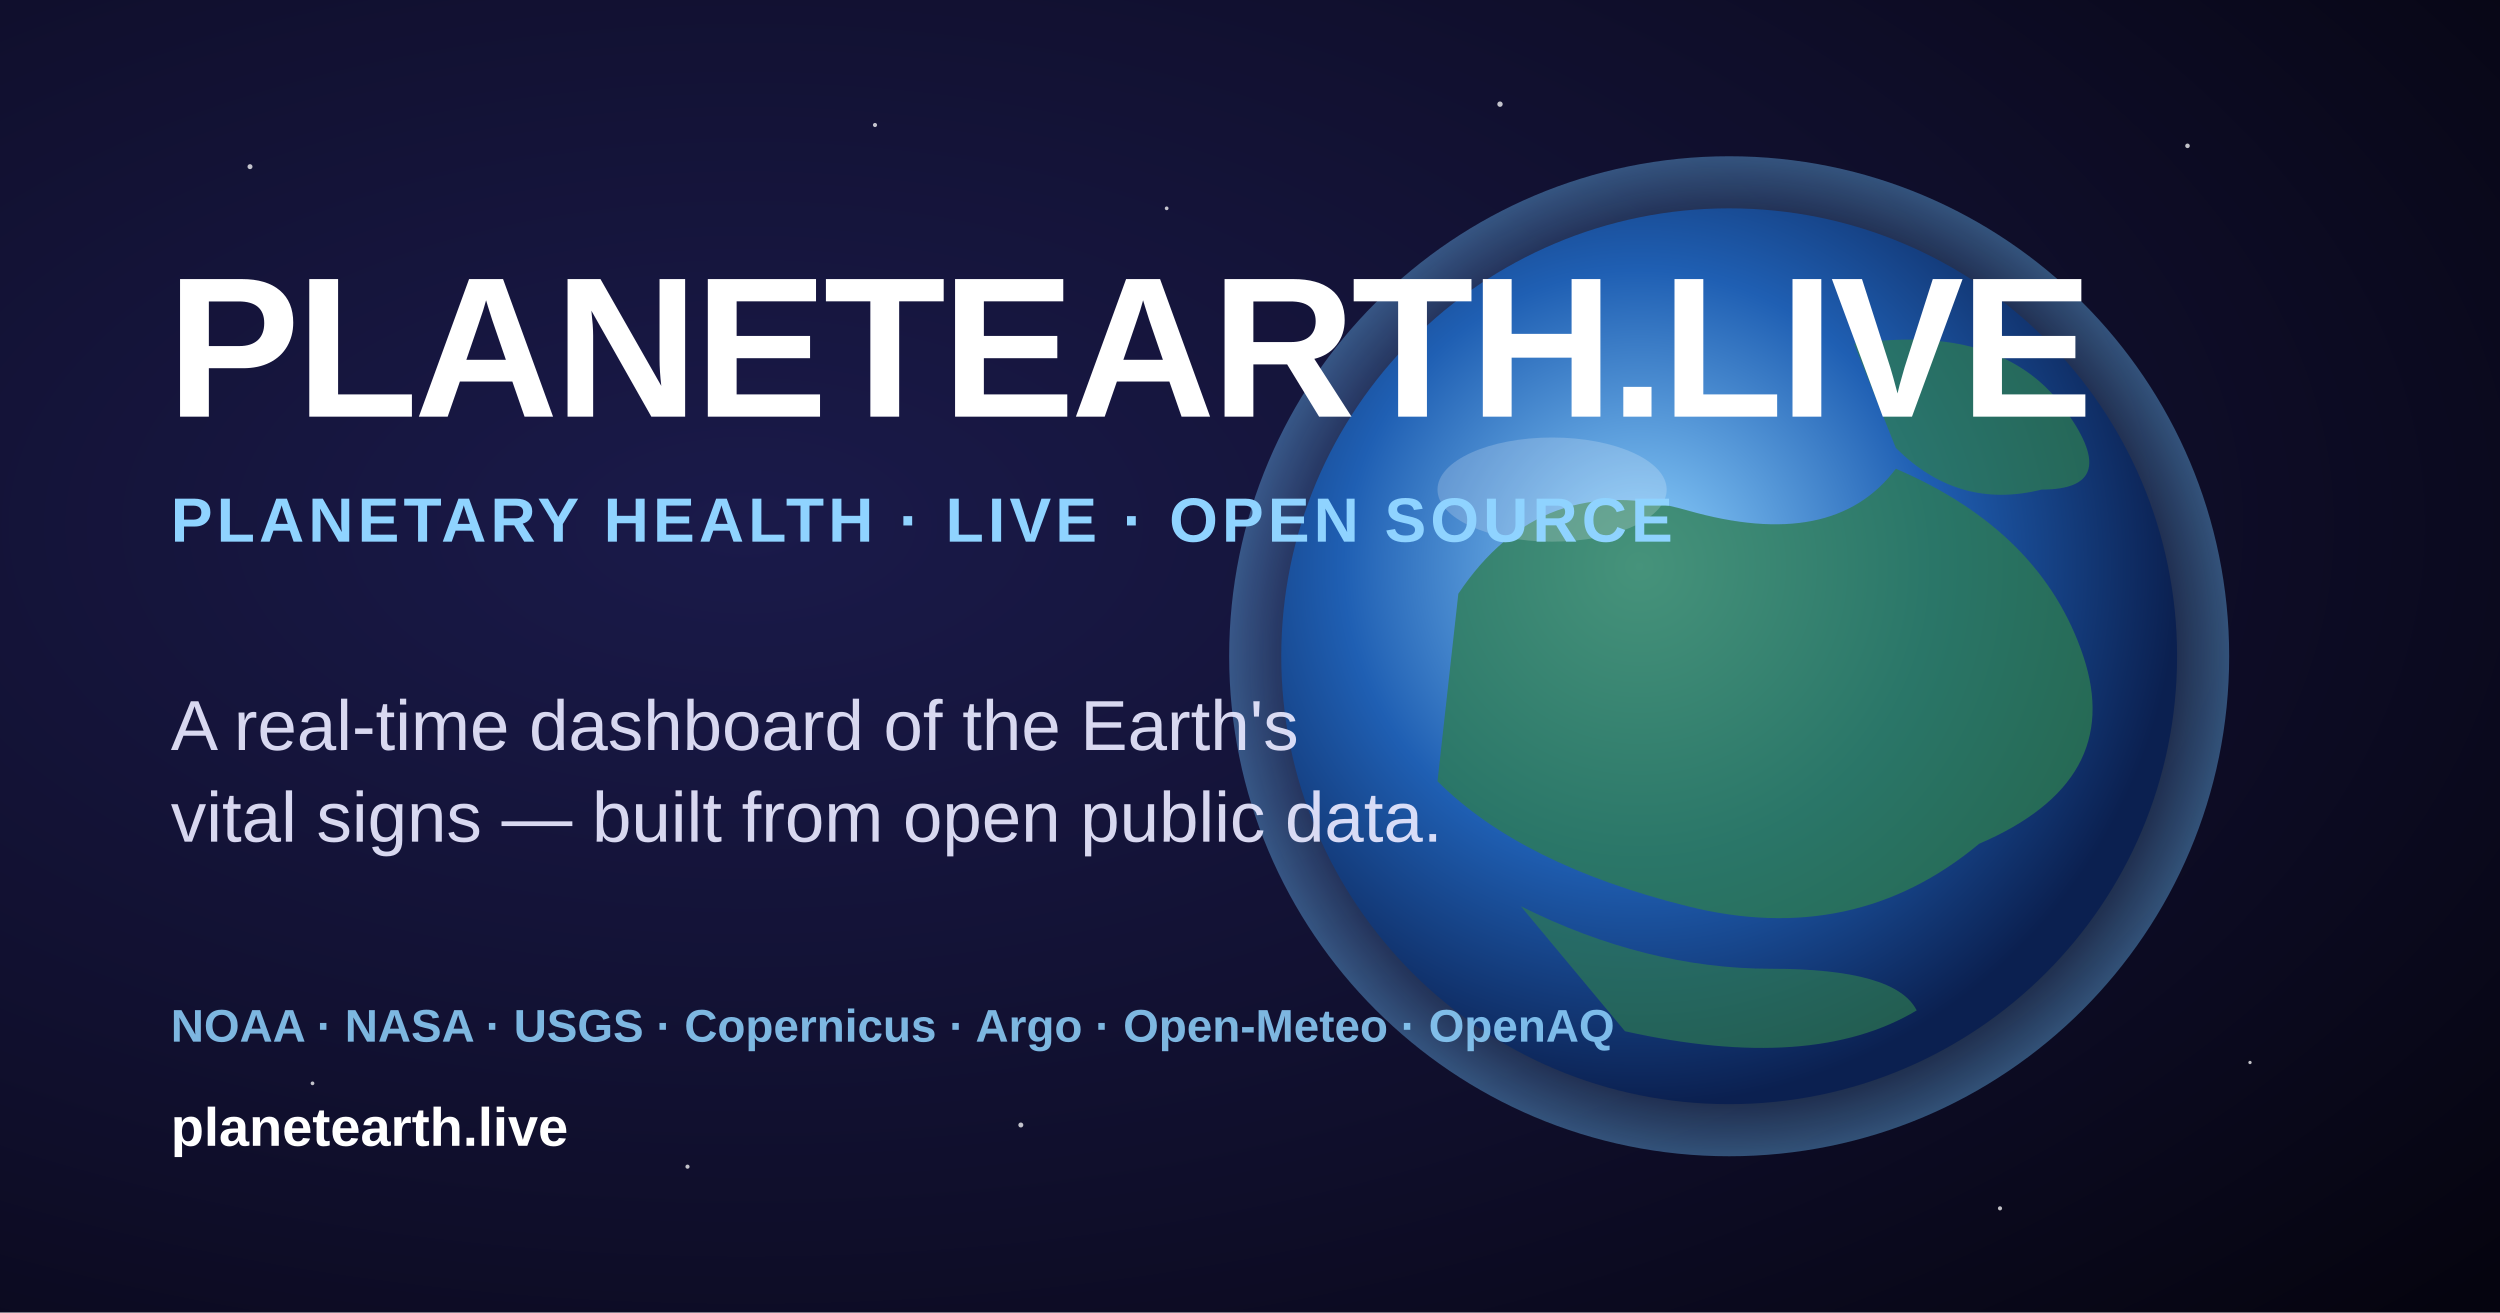
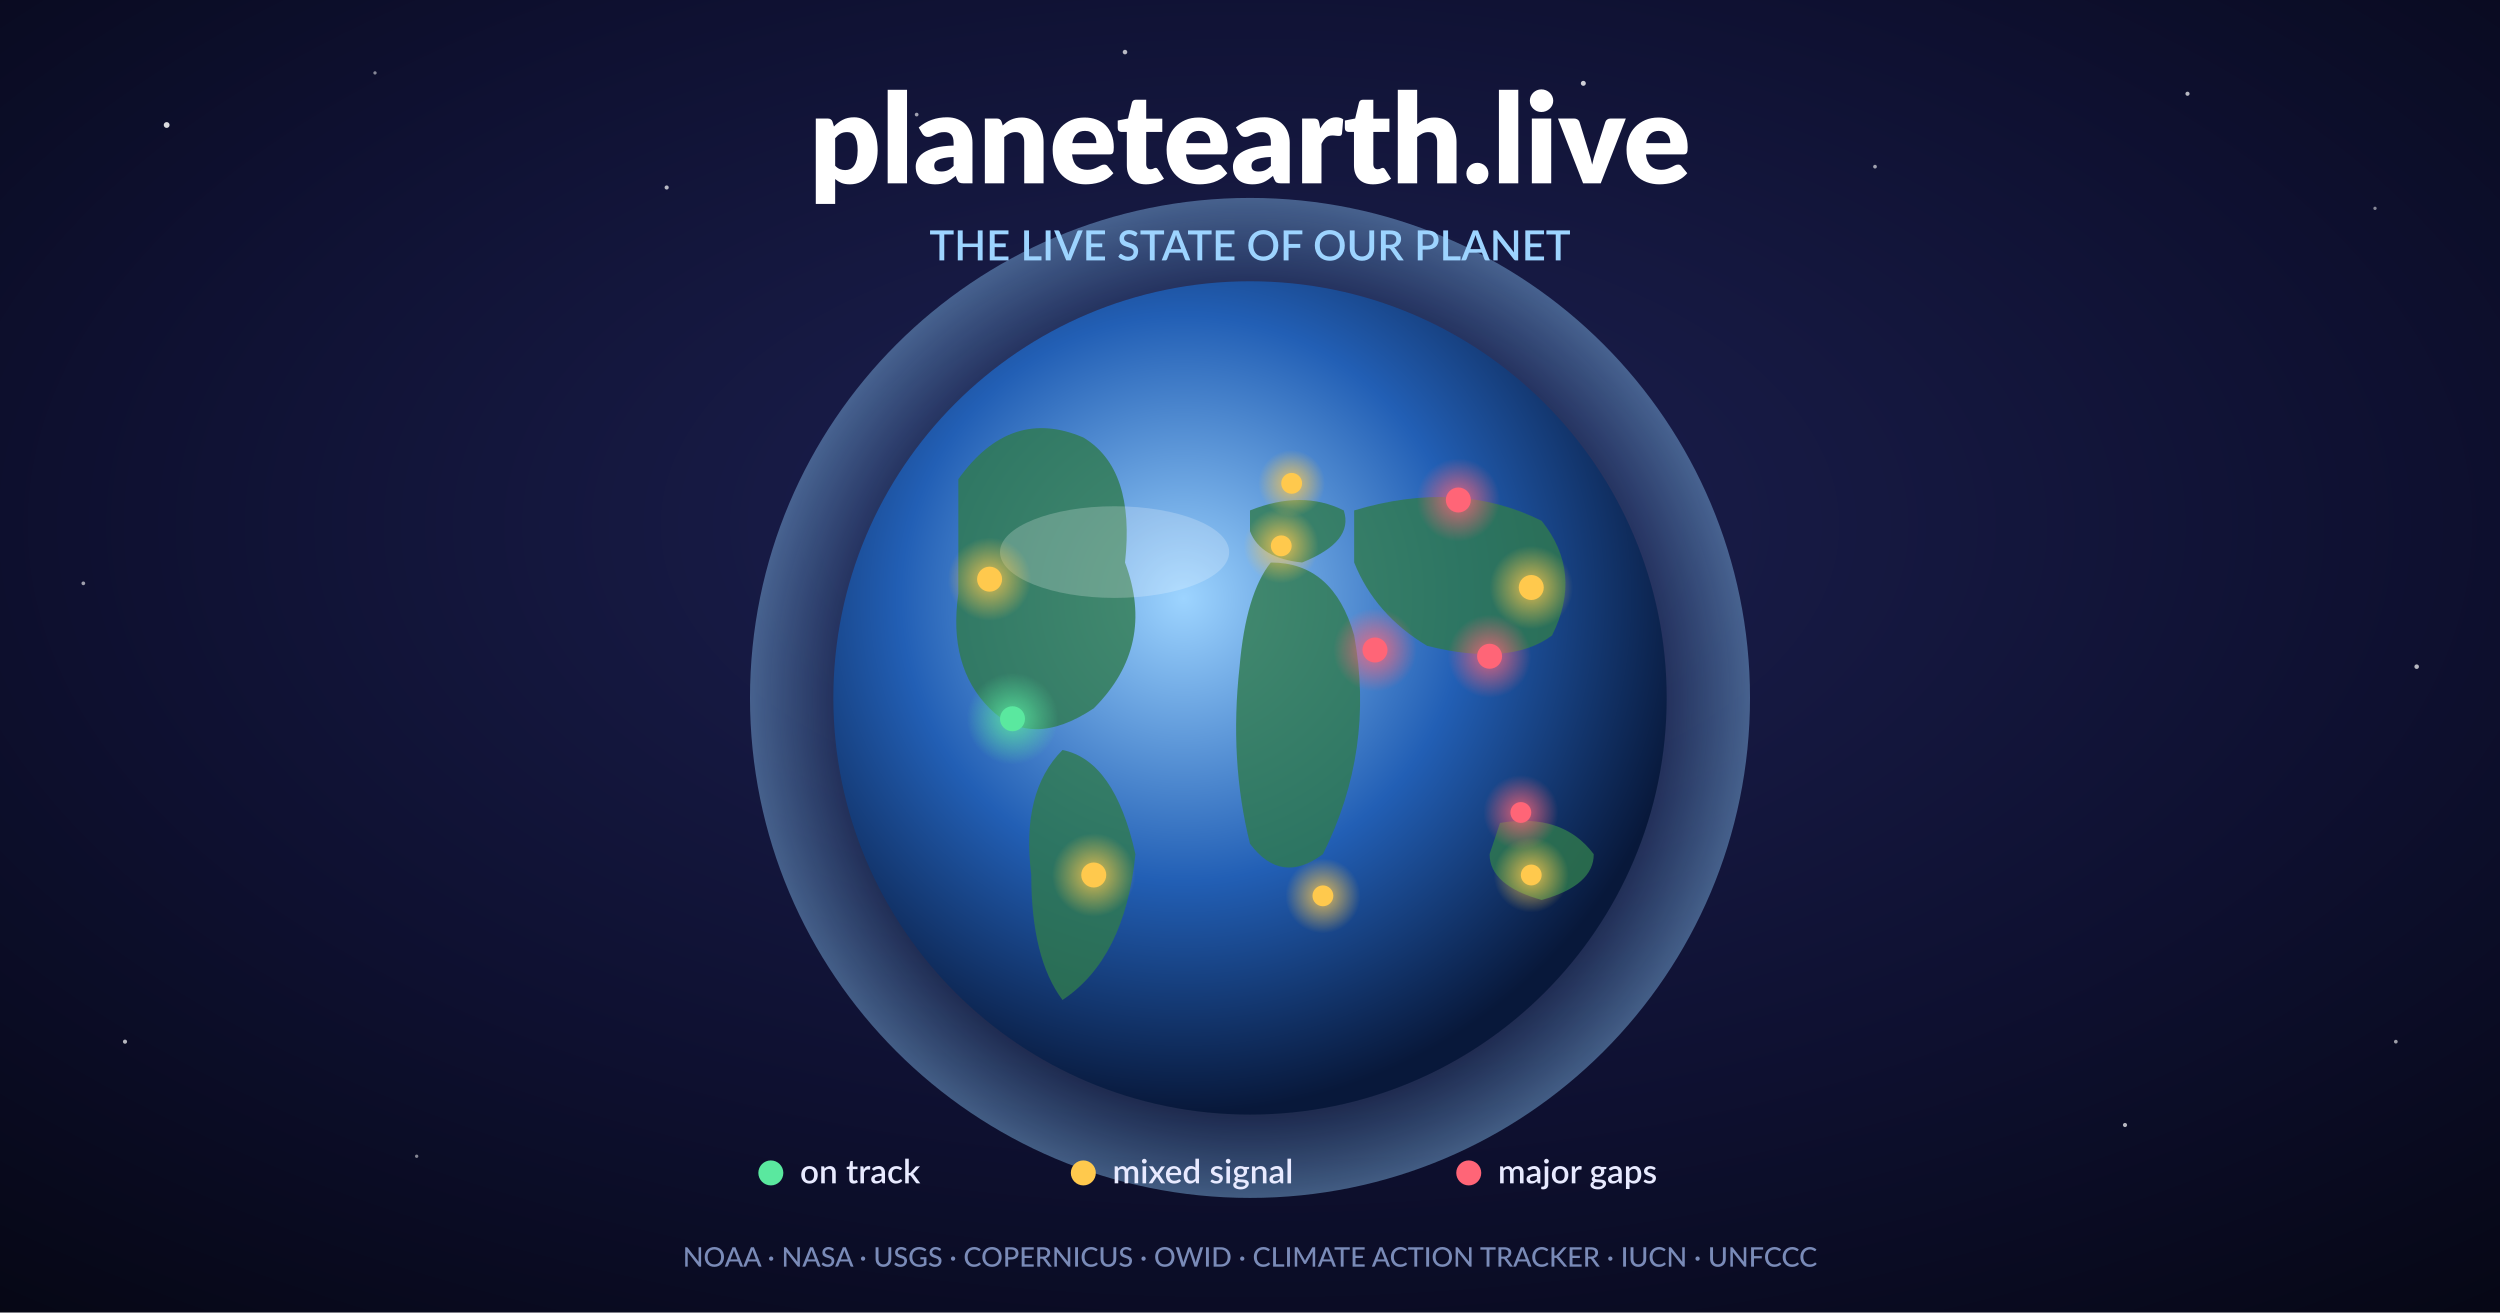
- <svg xmlns="http://www.w3.org/2000/svg" viewBox="0 0 1200 630">
+ <svg xmlns="http://www.w3.org/2000/svg" viewBox="0 0 1200 630" width="1200" height="630">
  <defs>
-     <radialGradient id="bg" cx="30%" cy="40%" r="90%">
-       <stop offset="0%" stop-color="#1a1a4a" />
-       <stop offset="60%" stop-color="#0f0e2a" />
-       <stop offset="100%" stop-color="#05040f" />
+     <radialGradient id="bg" cx="50%" cy="40%" r="85%">
+       <stop offset="0%" stop-color="#1d2152" />
+       <stop offset="55%" stop-color="#0e1030" />
+       <stop offset="100%" stop-color="#04050f" />
    </radialGradient>
-     <radialGradient id="globe" cx="40%" cy="40%" r="60%">
-       <stop offset="0%" stop-color="#8fd3ff" />
-       <stop offset="55%" stop-color="#1f5fb3" />
-       <stop offset="100%" stop-color="#0b2050" />
+     <radialGradient id="ocean" cx="42%" cy="38%" r="62%">
+       <stop offset="0%" stop-color="#9dd4ff" />
+       <stop offset="55%" stop-color="#225fb5" />
+       <stop offset="100%" stop-color="#08183a" />
    </radialGradient>
    <radialGradient id="atm" cx="50%" cy="50%" r="55%">
-       <stop offset="72%" stop-color="#6ec1ff" stop-opacity="0" />
-       <stop offset="100%" stop-color="#6ec1ff" stop-opacity="0.55" />
+       <stop offset="68%" stop-color="#6ec1ff" stop-opacity="0" />
+       <stop offset="100%" stop-color="#9bd1ff" stop-opacity="0.55" />
    </radialGradient>
+     <radialGradient id="halo-green" cx="50%" cy="50%" r="50%">
+       <stop offset="0%" stop-color="#5ae89f" stop-opacity="0.85" />
+       <stop offset="100%" stop-color="#5ae89f" stop-opacity="0" />
+     </radialGradient>
+     <radialGradient id="halo-yellow" cx="50%" cy="50%" r="50%">
+       <stop offset="0%" stop-color="#ffc94d" stop-opacity="0.85" />
+       <stop offset="100%" stop-color="#ffc94d" stop-opacity="0" />
+     </radialGradient>
+     <radialGradient id="halo-red" cx="50%" cy="50%" r="50%">
+       <stop offset="0%" stop-color="#ff6577" stop-opacity="0.85" />
+       <stop offset="100%" stop-color="#ff6577" stop-opacity="0" />
+     </radialGradient>
+     <clipPath id="globeClip">
+       <circle cx="600" cy="335" r="200" />
+     </clipPath>
  </defs>
  <rect width="1200" height="630" fill="url(#bg)" />
-   <g fill="#ffffff" opacity="0.75">
-     <circle cx="120" cy="80" r="1.2" />
-     <circle cx="280" cy="140" r="0.8" />
-     <circle cx="420" cy="60" r="1" />
-     <circle cx="560" cy="100" r="0.9" />
-     <circle cx="720" cy="50" r="1.3" />
-     <circle cx="880" cy="120" r="0.8" />
-     <circle cx="1050" cy="70" r="1.1" />
-     <circle cx="150" cy="520" r="0.9" />
-     <circle cx="330" cy="560" r="1" />
-     <circle cx="490" cy="540" r="1.2" />
-     <circle cx="1080" cy="510" r="0.8" />
-     <circle cx="960" cy="580" r="1" />
+   <g fill="#ffffff">
+     <circle cx="80" cy="60" r="1.4" opacity="0.85" />
+     <circle cx="180" cy="35" r="0.8" opacity="0.5" />
+     <circle cx="320" cy="90" r="1.0" opacity="0.7" />
+     <circle cx="440" cy="55" r="0.9" opacity="0.6" />
+     <circle cx="540" cy="25" r="1.1" opacity="0.7" />
+     <circle cx="760" cy="40" r="1.2" opacity="0.8" />
+     <circle cx="900" cy="80" r="0.9" opacity="0.6" />
+     <circle cx="1050" cy="45" r="1.0" opacity="0.7" />
+     <circle cx="1140" cy="100" r="0.8" opacity="0.5" />
+     <circle cx="40" cy="280" r="0.9" opacity="0.6" />
+     <circle cx="1160" cy="320" r="1.1" opacity="0.7" />
+     <circle cx="60" cy="500" r="1.0" opacity="0.7" />
+     <circle cx="200" cy="555" r="0.8" opacity="0.5" />
+     <circle cx="1020" cy="540" r="1.0" opacity="0.7" />
+     <circle cx="1150" cy="500" r="0.9" opacity="0.6" />
  </g>
-   <g transform="translate(830 315)">
-     <circle r="240" fill="url(#atm)" />
-     <circle r="215" fill="url(#globe)" />
-     <path d="M-130 -30 Q-90 -90 -20 -70 T80 -90 Q150 -60 170 0 T120 90 Q60 140 -20 120 T-140 60 Z" fill="#2e7d4f" opacity="0.75" />
-     <path d="M60 -150 Q130 -160 160 -120 T150 -80 Q110 -70 80 -100 Z" fill="#2e7d4f" opacity="0.7" />
-     <path d="M-100 120 Q-40 150 20 150 T90 170 Q40 200 -50 180 Z" fill="#2e7d4f" opacity="0.65" />
-     <ellipse cx="-85" cy="-80" rx="55" ry="25" fill="#ffffff" opacity="0.2" />
+   <g>
+     <circle cx="600" cy="335" r="240" fill="url(#atm)" />
+     <circle cx="600" cy="335" r="200" fill="url(#ocean)" />
+     <g clip-path="url(#globeClip)" fill="#2f7a4e" opacity="0.8">
+       <path d="M460 230 Q485 195 520 210 Q545 225 540 270 Q555 310 525 340 Q495 360 475 340 Q455 320 460 285 Z" />
+       <path d="M510 360 Q535 365 545 410 Q540 460 510 480 Q495 460 495 420 Q490 380 510 360 Z" />
+       <path d="M610 270 Q640 270 650 305 Q660 360 635 410 Q615 425 600 405 Q590 365 595 320 Q598 285 610 270 Z" />
+       <path d="M600 245 Q625 235 645 245 Q650 260 625 270 Q605 268 600 255 Z" />
+       <path d="M650 245 Q700 230 740 250 Q760 275 745 305 Q725 320 685 310 Q660 295 650 270 Z" />
+       <path d="M720 395 Q750 390 765 410 Q765 425 740 432 Q715 425 715 410 Z" />
+     </g>
+     <ellipse cx="535" cy="265" rx="55" ry="22" fill="#ffffff" opacity="0.22" />
+     <circle cx="486" cy="345" r="22" fill="url(#halo-green)" />
+     <circle cx="486" cy="345" r="6" fill="#5ae89f" />
+     <circle cx="475" cy="278" r="20" fill="url(#halo-yellow)" />
+     <circle cx="475" cy="278" r="6" fill="#ffc94d" />
+     <circle cx="525" cy="420" r="20" fill="url(#halo-yellow)" />
+     <circle cx="525" cy="420" r="6" fill="#ffc94d" />
+     <circle cx="615" cy="262" r="18" fill="url(#halo-yellow)" />
+     <circle cx="615" cy="262" r="5" fill="#ffc94d" />
+     <circle cx="620" cy="232" r="16" fill="url(#halo-yellow)" />
+     <circle cx="620" cy="232" r="5" fill="#ffc94d" />
+     <circle cx="635" cy="430" r="18" fill="url(#halo-yellow)" />
+     <circle cx="635" cy="430" r="5" fill="#ffc94d" />
+     <circle cx="660" cy="312" r="20" fill="url(#halo-red)" />
+     <circle cx="660" cy="312" r="6" fill="#ff6577" />
+     <circle cx="700" cy="240" r="20" fill="url(#halo-red)" />
+     <circle cx="700" cy="240" r="6" fill="#ff6577" />
+     <circle cx="715" cy="315" r="20" fill="url(#halo-red)" />
+     <circle cx="715" cy="315" r="6" fill="#ff6577" />
+     <circle cx="730" cy="390" r="18" fill="url(#halo-red)" />
+     <circle cx="730" cy="390" r="5" fill="#ff6577" />
+     <circle cx="735" cy="282" r="20" fill="url(#halo-yellow)" />
+     <circle cx="735" cy="282" r="6" fill="#ffc94d" />
+     <circle cx="735" cy="420" r="18" fill="url(#halo-yellow)" />
+     <circle cx="735" cy="420" r="5" fill="#ffc94d" />
  </g>
-   <g font-family="'Nunito', 'Helvetica Neue', Arial, sans-serif" fill="#ffffff">
-     <text x="80" y="200" font-size="96" font-weight="800" letter-spacing="-2">PLANETEARTH.LIVE</text>
-     <text x="82" y="260" font-size="30" font-weight="600" fill="#8fd3ff" letter-spacing="2">PLANETARY HEALTH · LIVE · OPEN SOURCE</text>
-     <text x="82" y="360" font-size="34" font-weight="400" fill="#e8e8ff" opacity="0.92">A real-time dashboard of the Earth's</text>
-     <text x="82" y="404" font-size="34" font-weight="400" fill="#e8e8ff" opacity="0.92">vital signs — built from open public data.</text>
-     <text x="82" y="500" font-size="22" font-weight="600" fill="#8fd3ff" opacity="0.85">NOAA · NASA · USGS · Copernicus · Argo · Open-Meteo · OpenAQ</text>
-     <text x="82" y="550" font-size="26" font-weight="700" fill="#ffffff">planetearth.live</text>
+   <g font-family="Lato, 'Helvetica Neue', Arial, sans-serif" fill="#ffffff" text-anchor="middle">
+     <text x="600" y="88" font-size="60" font-weight="900">planetearth.live</text>
+     <text x="600" y="125" font-size="20" font-weight="600" fill="#9dd4ff">THE LIVE STATE OF OUR PLANET</text>
+   </g>
+   <g font-family="Lato, 'Helvetica Neue', Arial, sans-serif">
+     <g transform="translate(600 568)" text-anchor="start">
+       <g transform="translate(-230 0)">
+         <circle cx="0" cy="-5" r="6" fill="#5ae89f" />
+         <text x="14" y="0" font-size="16" font-weight="600" fill="#e8eaff">on track</text>
+       </g>
+       <g transform="translate(-80 0)">
+         <circle cx="0" cy="-5" r="6" fill="#ffc94d" />
+         <text x="14" y="0" font-size="16" font-weight="600" fill="#e8eaff">mixed signal</text>
+       </g>
+       <g transform="translate(105 0)">
+         <circle cx="0" cy="-5" r="6" fill="#ff6577" />
+         <text x="14" y="0" font-size="16" font-weight="600" fill="#e8eaff">major gaps</text>
+       </g>
+     </g>
+     <text x="600" y="608" font-size="13" font-weight="500" fill="#7a8bb8" text-anchor="middle">
+       NOAA · NASA · USGS · COPERNICUS · OWID · CLIMATE ACTION TRACKER · IUCN · UNFCCC
+     </text>
  </g>
</svg>
